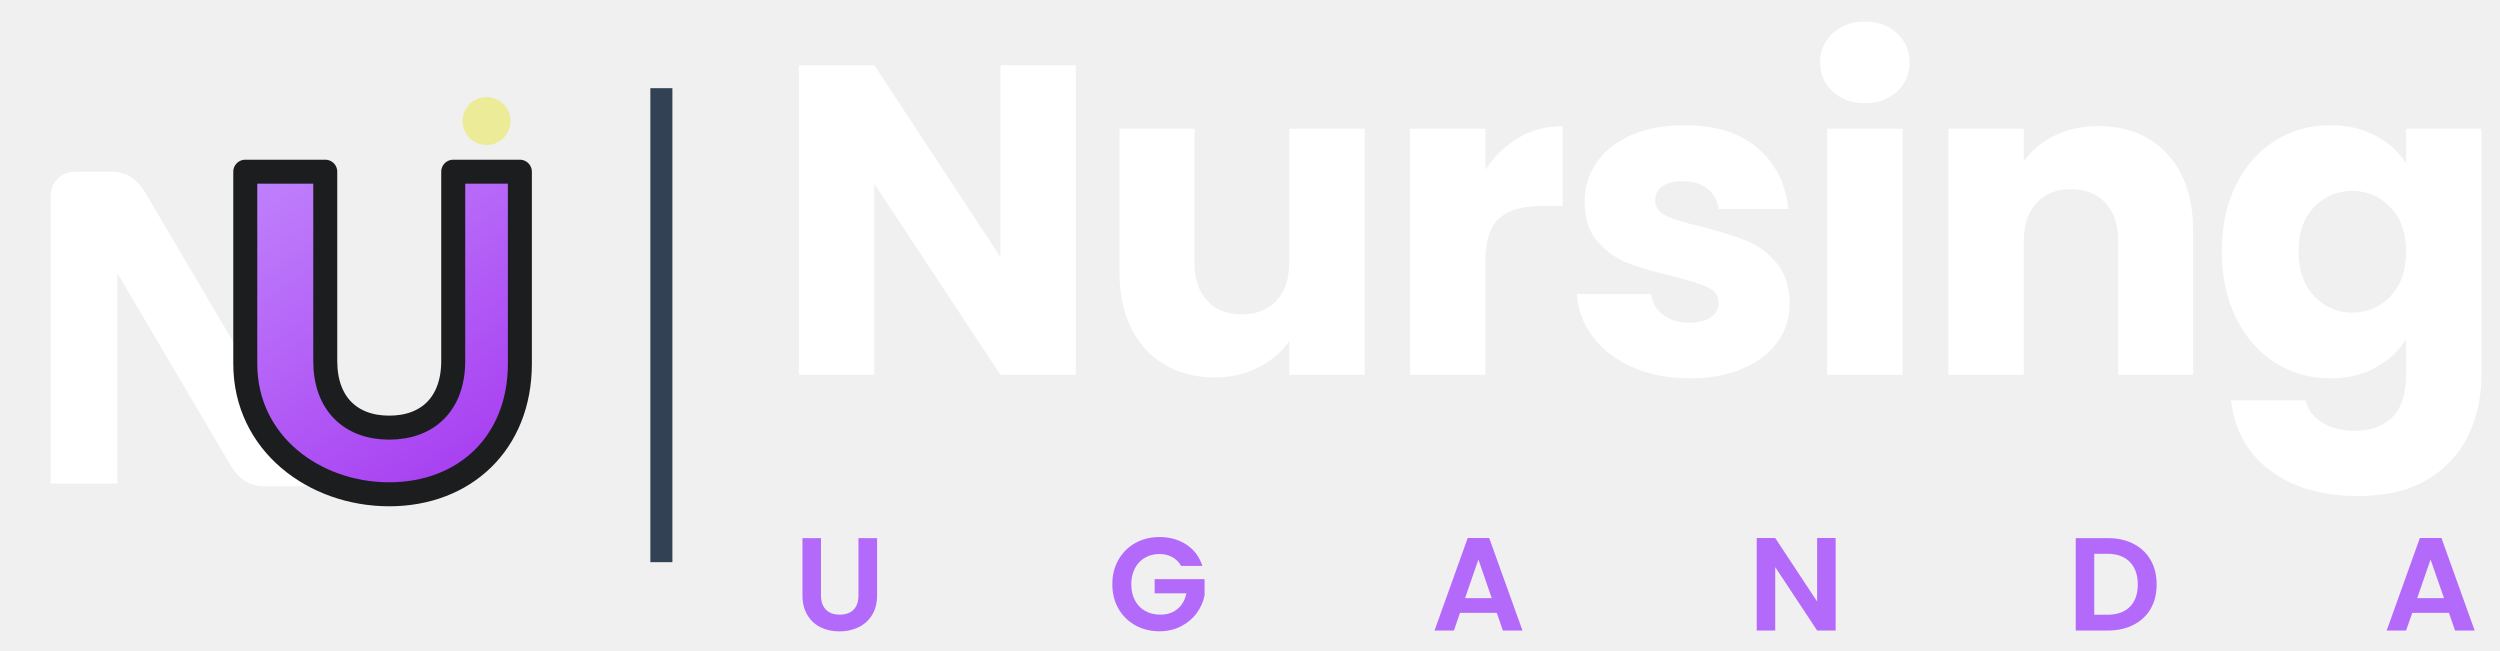
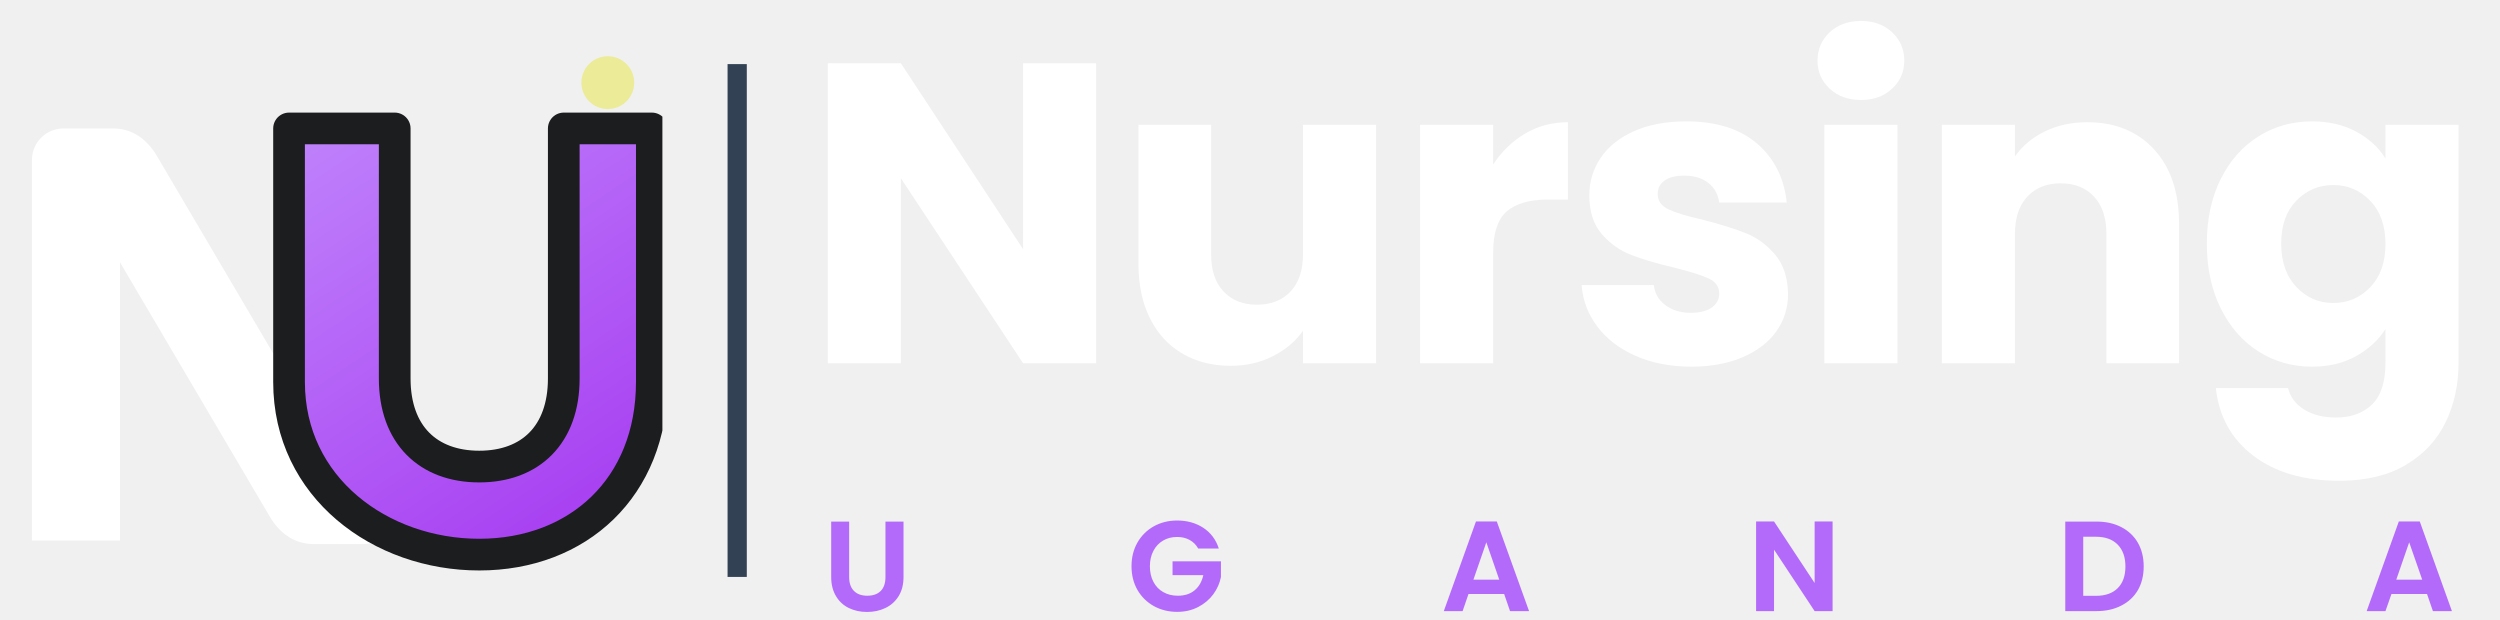
- <svg xmlns="http://www.w3.org/2000/svg" width="226.8" height="59" viewBox="0 0 226.8 59" role="img" aria-label="Nursing Uganda">
-   <svg x="0" y="3" width="52" height="52" viewBox="50 80 430 330">
+ <svg xmlns="http://www.w3.org/2000/svg" width="234" height="58" viewBox="0 0 234 58" role="img" aria-label="Nursing Uganda">
+   <svg x="2" y="4" width="60" height="50" viewBox="82 90 364 294">
    <defs>
      <linearGradient id="nug-ug-dark-v3Purple" x1="250" y1="120" x2="430" y2="390" gradientUnits="userSpaceOnUse">
        <stop offset="0%" stop-color="#C084FC" />
        <stop offset="100%" stop-color="#A435F0" />
      </linearGradient>
    </defs>
    <path d="M88 368V152C88 142 96 134 106 134H134C144 134 152 139 158 148L244 294V134H294V352C294 362 286 370 276 370H248C238 370 230 365 224 356L138 210V368H88Z" fill="#FFFFFF" />
    <path d="M234 134H294V276C294 308 313 326 342 326C371 326 390 308 390 276V134H440V278C440 338 398 376 342 376C286 376 234 338 234 278V134Z" fill="url(#nug-ug-dark-v3Purple)" stroke="#1C1D1F" stroke-width="18" stroke-linejoin="round" />
-     <circle cx="415" cy="96" r="18" fill="#ECEB98" />
+     <circle cx="415" cy="108" r="15" fill="#ECEB98" />
  </svg>
-   <line x1="60" y1="8" x2="60" y2="51" stroke="#334155" stroke-width="2" />
-   <g transform="translate(0 0)">
+   <line x1="69" y1="6" x2="69" y2="54" stroke="#334155" stroke-width="1.8" />
+   <g transform="translate(5 0)">
    <path fill="#FFFFFF" d="M97.6 34H90.76L79.32 16.68V34H72.48V5.92H79.32L90.76 23.32V5.92H97.6ZM123.8 11.68V34H116.96V30.96Q115.92 32.44 114.14 33.34Q112.36 34.24 110.2 34.24Q107.64 34.24 105.68 33.1Q103.72 31.96 102.64 29.8Q101.56 27.64 101.56 24.72V11.68H108.36V23.8Q108.36 26.04 109.52 27.28Q110.68 28.52 112.64 28.52Q114.64 28.52 115.8 27.28Q116.96 26.04 116.96 23.8V11.68ZM141.76 11.44V18.68H139.88Q137.32 18.68 136.04 19.78Q134.76 20.88 134.76 23.64V34H127.92V11.68H134.76V15.4Q135.96 13.56 137.76 12.5Q139.56 11.44 141.76 11.44ZM143.04 26.68H149.8Q149.92 27.84 150.88 28.56Q151.84 29.28 153.24 29.28Q154.52 29.28 155.22 28.78Q155.92 28.28 155.92 27.48Q155.92 26.52 154.92 26.06Q153.92 25.6 151.68 25.04Q149.28 24.48 147.68 23.86Q146.08 23.24 144.92 21.9Q143.76 20.56 143.76 18.28Q143.76 16.36 144.82 14.78Q145.88 13.2 147.94 12.28Q150 11.36 152.84 11.36Q157.04 11.36 159.46 13.44Q161.88 15.52 162.24 18.96H155.92Q155.76 17.8 154.9 17.12Q154.04 16.44 152.64 16.44Q151.44 16.44 150.8 16.9Q150.16 17.36 150.16 18.16Q150.16 19.12 151.18 19.6Q152.2 20.08 154.36 20.56Q156.84 21.2 158.4 21.82Q159.96 22.44 161.14 23.82Q162.32 25.2 162.36 27.52Q162.36 29.48 161.26 31.02Q160.16 32.56 158.1 33.44Q156.04 34.32 153.32 34.32Q150.4 34.32 148.12 33.32Q145.84 32.32 144.52 30.58Q143.2 28.84 143.04 26.68ZM165.12 5.68Q165.12 4.08 166.26 3.02Q167.4 1.96 169.2 1.96Q170.96 1.96 172.1 3.02Q173.24 4.08 173.24 5.68Q173.24 7.24 172.1 8.3Q170.96 9.36 169.2 9.36Q167.4 9.36 166.26 8.3Q165.12 7.24 165.12 5.68ZM172.6 11.68V34H165.76V11.68ZM198.96 20.96V34H192.16V21.88Q192.16 19.64 191 18.4Q189.84 17.16 187.88 17.16Q185.92 17.16 184.76 18.4Q183.6 19.64 183.6 21.88V34H176.76V11.68H183.6V14.64Q184.64 13.16 186.4 12.3Q188.16 11.44 190.36 11.44Q194.28 11.44 196.62 13.98Q198.96 16.52 198.96 20.96ZM218.28 14.84V11.68H225.12V33.96Q225.12 37.04 223.9 39.54Q222.68 42.04 220.18 43.52Q217.68 45 213.96 45Q209 45 205.92 42.66Q202.84 40.32 202.4 36.32H209.16Q209.48 37.6 210.68 38.34Q211.88 39.08 213.64 39.08Q215.76 39.08 217.02 37.86Q218.28 36.64 218.28 33.96V30.8Q217.28 32.36 215.52 33.34Q213.76 34.32 211.4 34.32Q208.64 34.32 206.4 32.9Q204.16 31.48 202.86 28.86Q201.56 26.24 201.56 22.8Q201.56 19.36 202.86 16.76Q204.16 14.16 206.4 12.76Q208.64 11.36 211.4 11.36Q213.76 11.36 215.54 12.32Q217.32 13.28 218.28 14.84ZM213.4 17.32Q211.36 17.32 209.94 18.78Q208.52 20.24 208.52 22.8Q208.52 25.36 209.94 26.86Q211.36 28.36 213.4 28.36Q215.44 28.36 216.86 26.88Q218.28 25.4 218.28 22.84Q218.28 20.28 216.86 18.8Q215.44 17.32 213.4 17.32Z" />
    <path fill="#B36AFA" d="M74.48 48.82V54.01Q74.48 54.86 74.93 55.31Q75.37 55.76 76.18 55.76Q76.99 55.76 77.44 55.31Q77.88 54.86 77.88 54.01V48.82H79.57V54Q79.57 55.06 79.11 55.8Q78.65 56.54 77.87 56.91Q77.1 57.28 76.15 57.28Q75.22 57.28 74.45 56.91Q73.69 56.54 73.25 55.8Q72.8 55.06 72.8 54V48.82ZM107.15 51.34Q106.86 50.82 106.35 50.54Q105.85 50.26 105.18 50.26Q104.43 50.26 103.86 50.6Q103.28 50.94 102.96 51.56Q102.63 52.18 102.63 53Q102.63 53.84 102.96 54.46Q103.29 55.09 103.88 55.42Q104.47 55.76 105.25 55.76Q106.21 55.76 106.82 55.25Q107.43 54.74 107.63 53.83H104.75V52.54H109.28V54.01Q109.11 54.88 108.56 55.63Q108.01 56.37 107.14 56.82Q106.27 57.27 105.19 57.27Q103.98 57.27 103 56.73Q102.02 56.18 101.46 55.21Q100.91 54.24 100.91 53Q100.91 51.76 101.46 50.79Q102.02 49.81 103 49.26Q103.98 48.72 105.18 48.72Q106.59 48.72 107.64 49.41Q108.68 50.1 109.08 51.34ZM135.79 55.6H132.45L131.9 57.2H130.14L133.15 48.81H135.1L138.12 57.2H136.34ZM135.33 54.26 134.12 50.76 132.91 54.26ZM166.53 57.2H164.85L161.05 51.45V57.2H159.37V48.81H161.05L164.85 54.57V48.81H166.53ZM195.65 53.02Q195.65 54.28 195.11 55.23Q194.56 56.17 193.56 56.68Q192.56 57.2 191.24 57.2H188.31V48.82H191.24Q192.56 48.82 193.56 49.34Q194.56 49.86 195.11 50.81Q195.65 51.76 195.65 53.02ZM193.94 53.02Q193.94 51.72 193.22 50.98Q192.5 50.24 191.18 50.24H189.99V55.77H191.18Q192.5 55.77 193.22 55.05Q193.94 54.33 193.94 53.02ZM222.17 55.6H218.84L218.28 57.2H216.52L219.53 48.81H221.49L224.5 57.2H222.72ZM221.72 54.26 220.5 50.76 219.29 54.26Z" />
  </g>
</svg>
